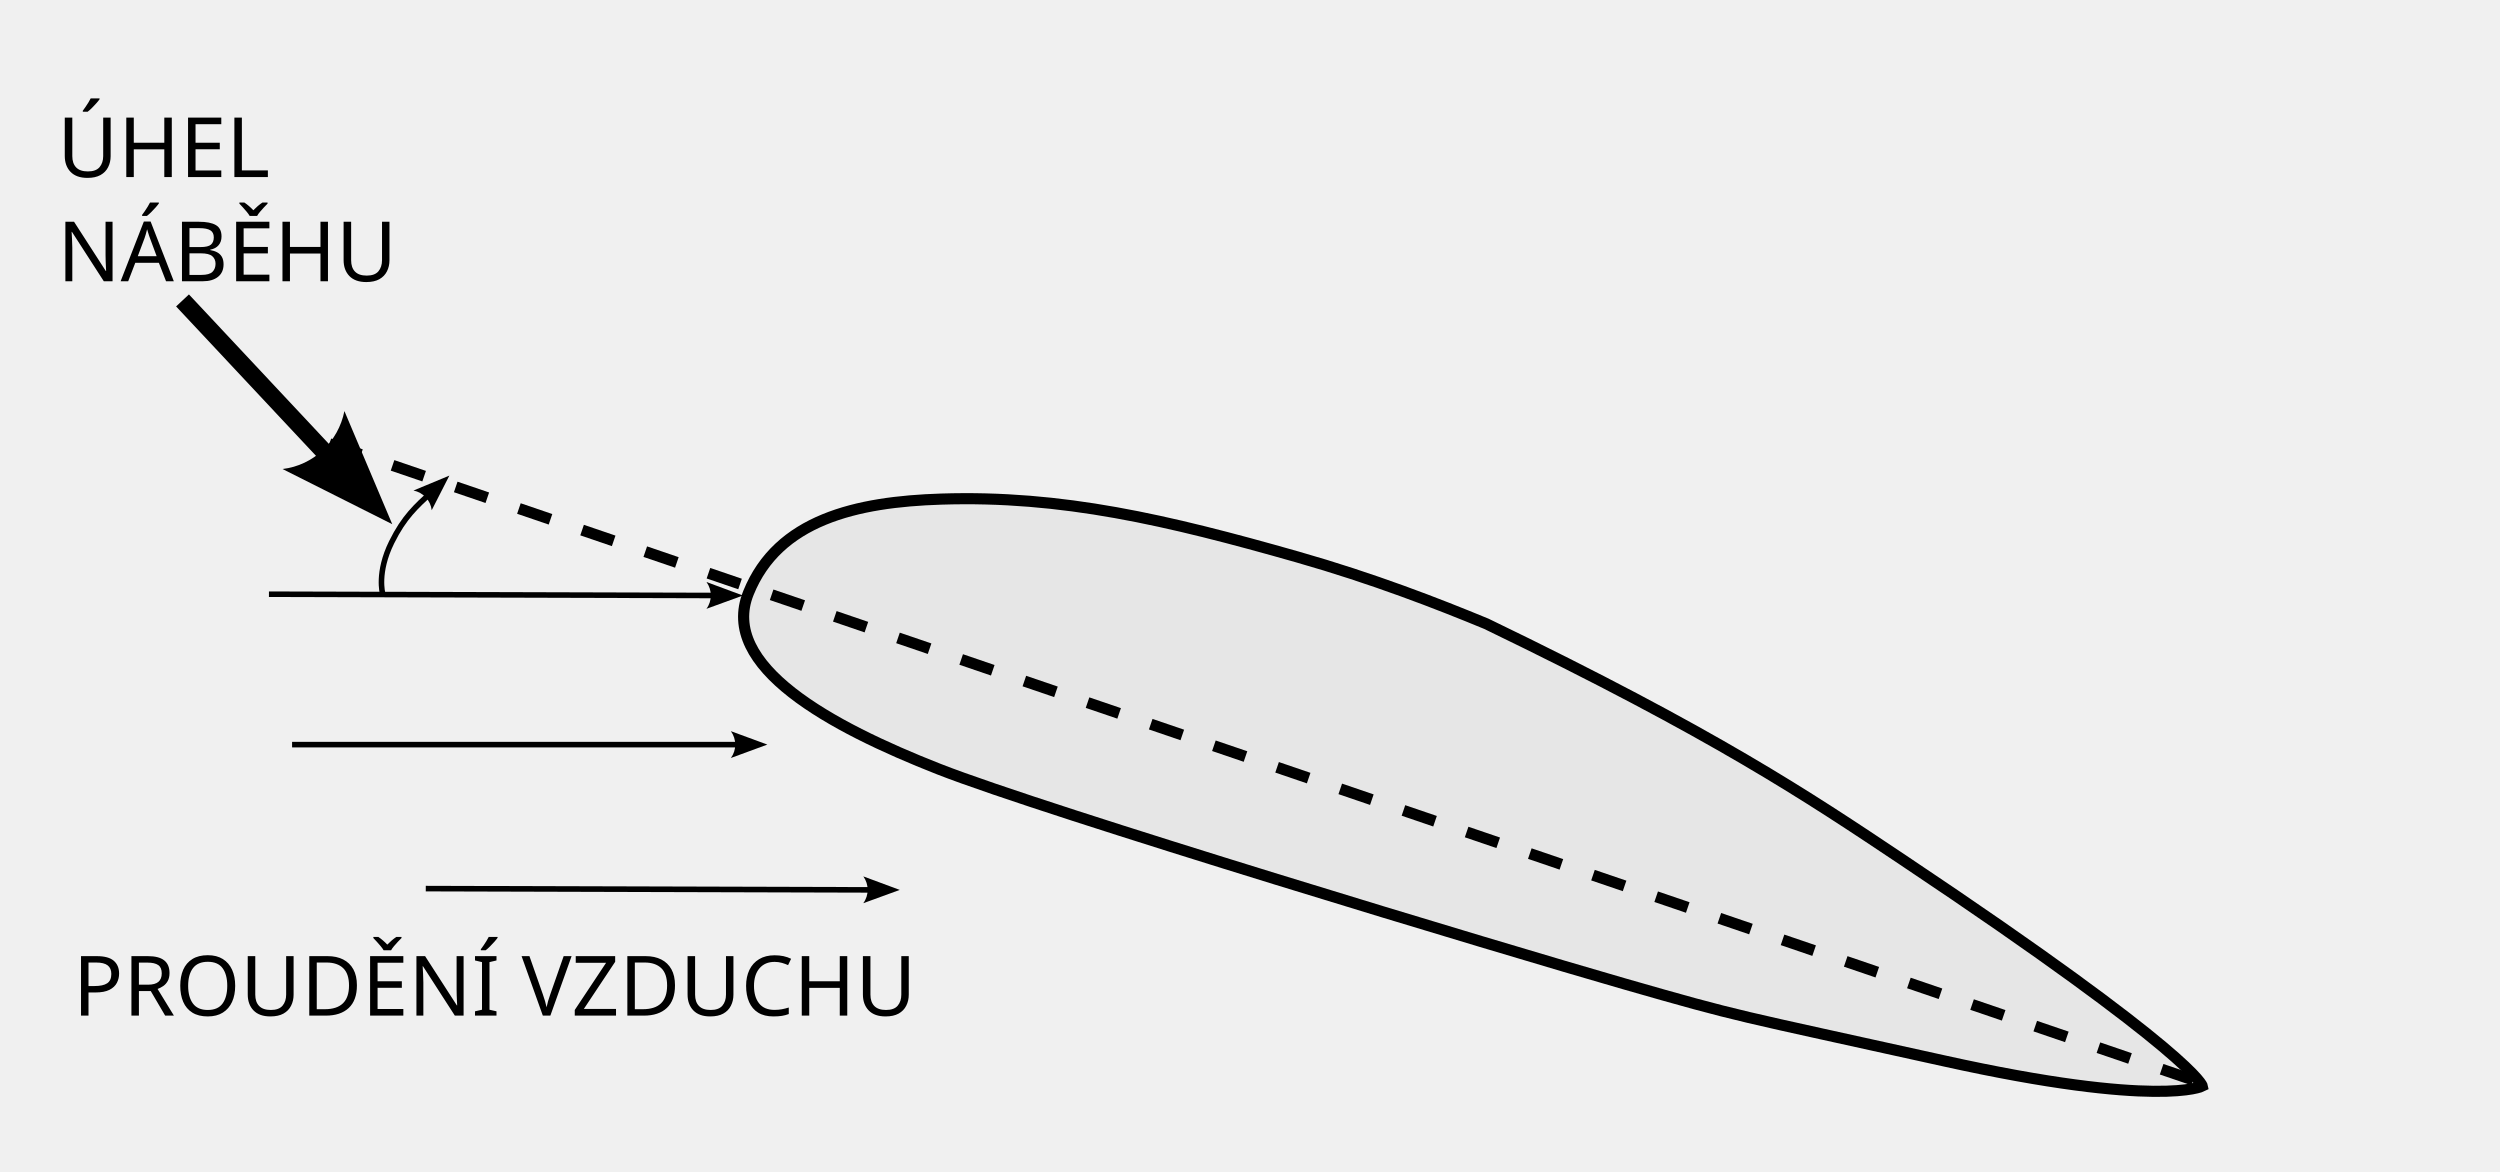
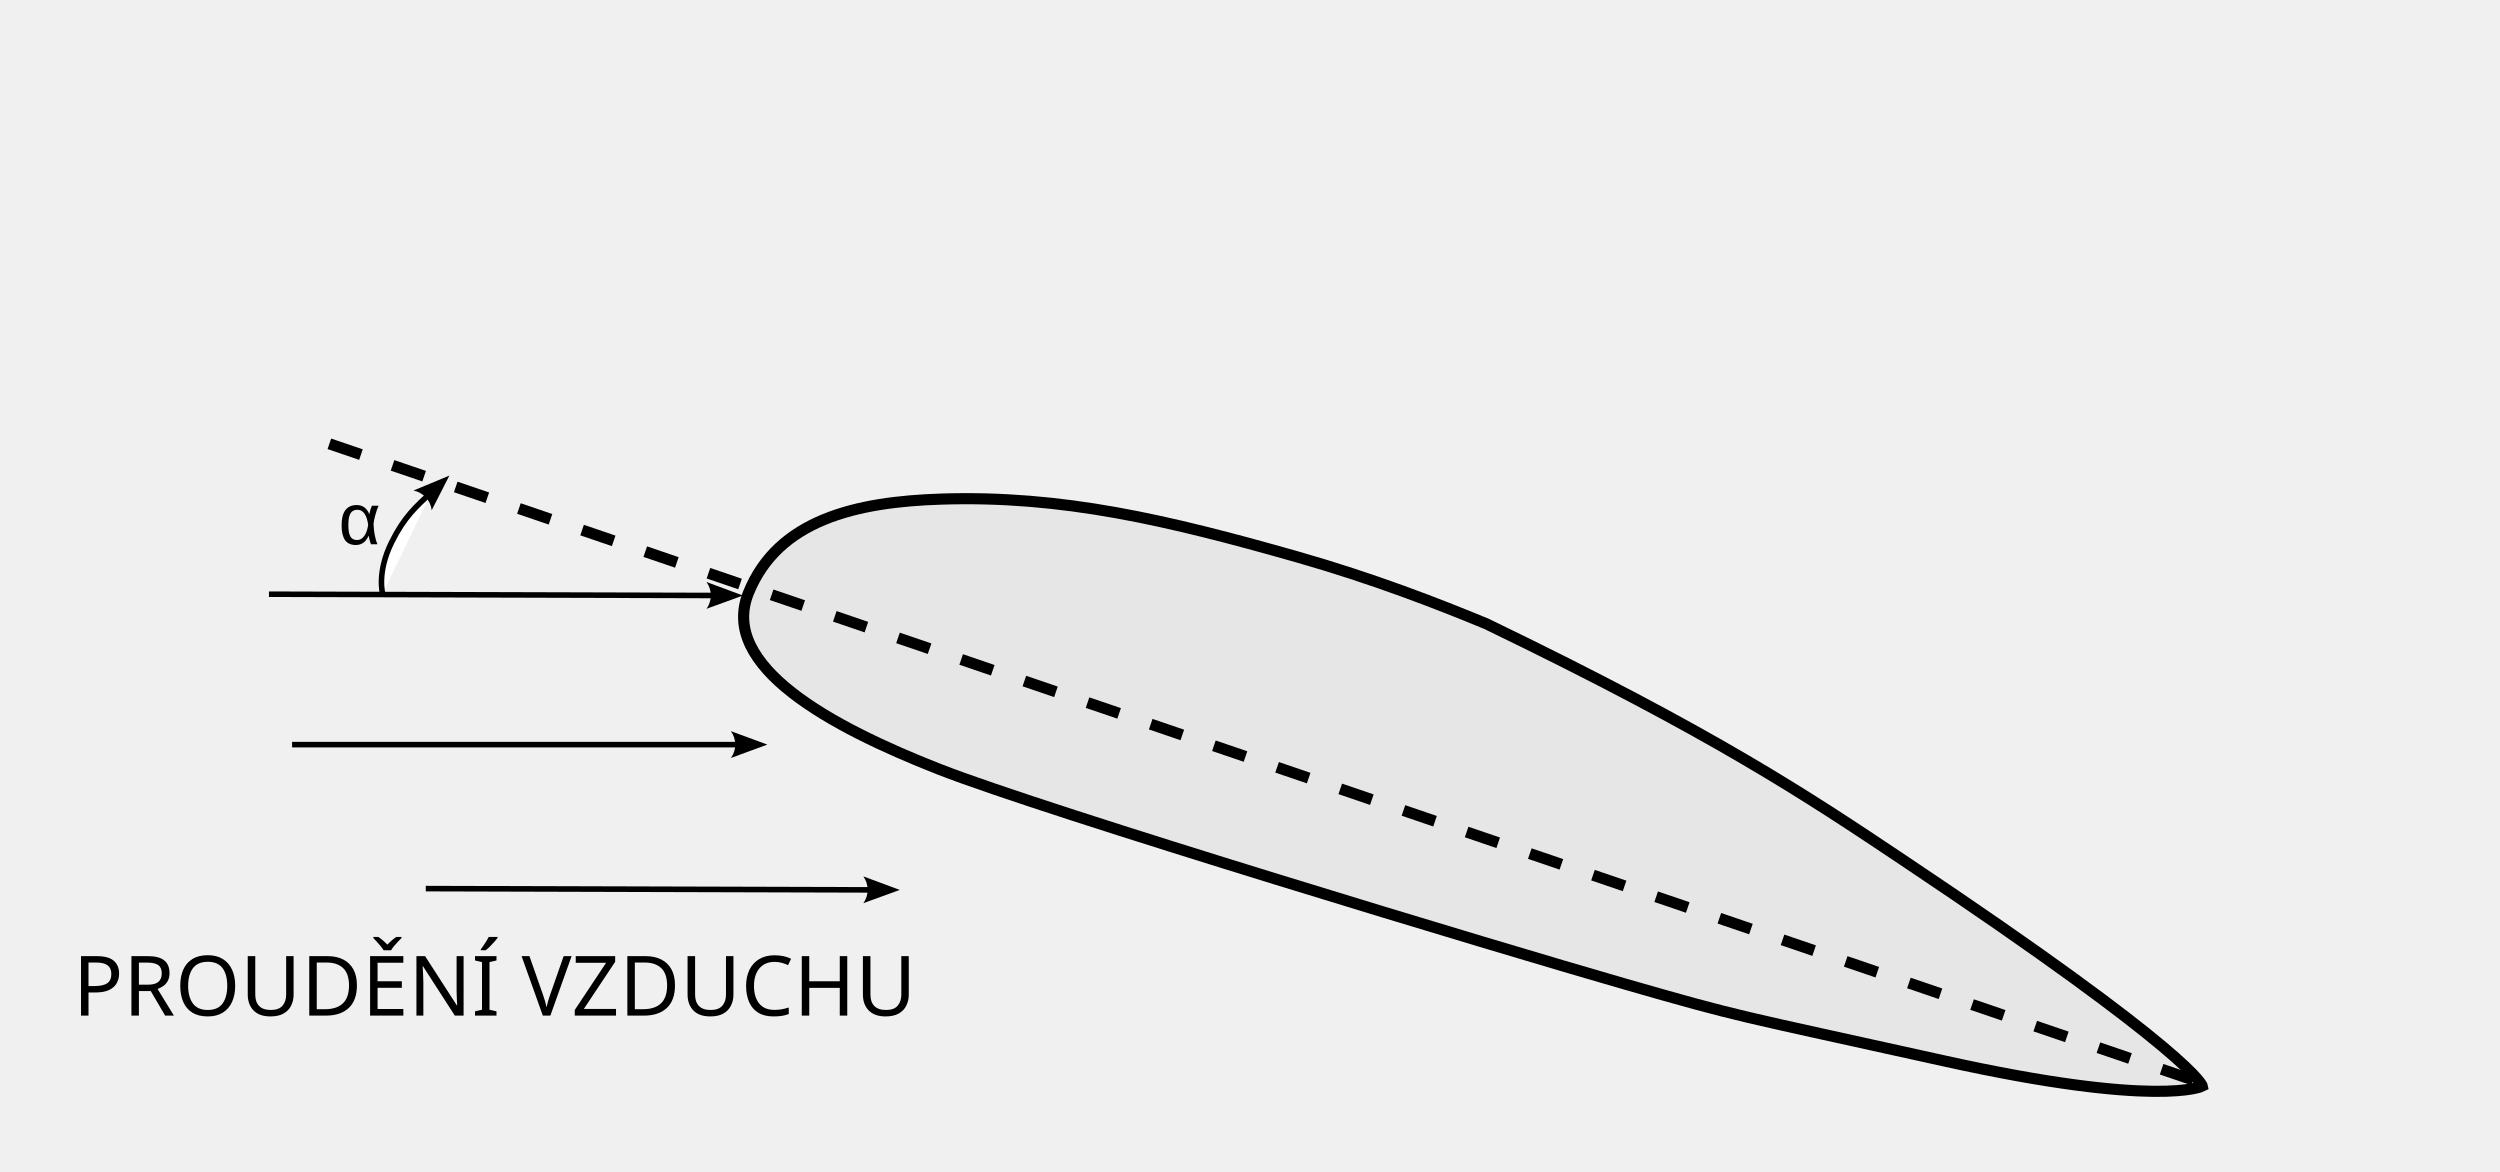
<svg xmlns="http://www.w3.org/2000/svg" version="1.0" width="960" height="450" id="svg1929">
  <defs id="defs1932">
    <marker refX="0" refY="0" orient="auto" style="overflow:visible" id="Arrow2Send">
      <path d="M 8.719,4.034 L -2.207,0.016 L 8.719,-4.002 C 6.973,-1.63 6.983,1.616 8.719,4.034 z " transform="matrix(-0.3,0,0,-0.3,1.5,0)" style="font-size:12px;fill-rule:evenodd;stroke-width:0.625;stroke-linejoin:round" id="path4752" />
    </marker>
    <marker refX="0" refY="0" orient="auto" style="overflow:visible" id="Arrow2Mend">
      <path d="M 8.719,4.034 L -2.207,0.016 L 8.719,-4.002 C 6.973,-1.63 6.983,1.616 8.719,4.034 z " transform="matrix(-0.6,0,0,-0.6,3,0)" style="font-size:12px;fill-rule:evenodd;stroke-width:0.625;stroke-linejoin:round" id="path4758" />
    </marker>
    <marker refX="0" refY="0" orient="auto" style="overflow:visible" id="Arrow1Mend">
      <path d="M 0,0 L 5,-5 L -12.5,0 L 5,5 L 0,0 z " transform="scale(-0.4,-0.4)" style="fill-rule:evenodd;stroke:black;stroke-width:1pt;marker-start:none" id="path4776" />
    </marker>
    <marker refX="0" refY="0" orient="auto" style="overflow:visible" id="Arrow1Send">
      <path d="M 0,0 L 5,-5 L -12.5,0 L 5,5 L 0,0 z " transform="scale(-0.2,-0.2)" style="fill-rule:evenodd;stroke:black;stroke-width:1pt;marker-start:none" id="path4770" />
    </marker>
    <marker refX="0" refY="0" orient="auto" style="overflow:visible" id="Arrow2Mstart">
      <path d="M 8.719,4.034 L -2.207,0.016 L 8.719,-4.002 C 6.973,-1.63 6.983,1.616 8.719,4.034 z " transform="matrix(0.6,0,0,0.6,-3,0)" style="font-size:12px;fill-rule:evenodd;stroke-width:0.625;stroke-linejoin:round" id="path4761" />
    </marker>
    <marker refX="0" refY="0" orient="auto" style="overflow:visible" id="Arrow1Mstart">
      <path d="M 0,0 L 5,-5 L -12.5,0 L 5,5 L 0,0 z " transform="scale(0.4,0.4)" style="fill-rule:evenodd;stroke:black;stroke-width:1pt;marker-start:none" id="path4779" />
    </marker>
    <marker refX="0" refY="0" orient="auto" style="overflow:visible" id="Arrow1Sstart">
      <path d="M 0,0 L 5,-5 L -12.5,0 L 5,5 L 0,0 z " transform="scale(0.2,0.2)" style="fill-rule:evenodd;stroke:black;stroke-width:1pt;marker-start:none" id="path4773" />
    </marker>
    <marker refX="0" refY="0" orient="auto" style="overflow:visible" id="Arrow2Lstart">
      <path d="M 8.719,4.034 L -2.207,0.016 L 8.719,-4.002 C 6.973,-1.63 6.983,1.616 8.719,4.034 z " transform="matrix(1.1,0,0,1.1,-5.5,0)" style="font-size:12px;fill-rule:evenodd;stroke-width:0.625;stroke-linejoin:round" id="path4767" />
    </marker>
    <marker refX="0" refY="0" orient="auto" style="overflow:visible" id="Arrow1Lstart">
      <path d="M 0,0 L 5,-5 L -12.5,0 L 5,5 L 0,0 z " transform="scale(0.8,0.8)" style="fill-rule:evenodd;stroke:black;stroke-width:1pt;marker-start:none" id="path4785" />
    </marker>
  </defs>
  <path d="M 570.753,239.535 C 658.621,281.989 693.97,305.672 730.665,330.192 C 843.371,405.503 845.683,417.073 845.683,417.073 C 845.683,417.073 828.927,425.638 746.489,407.374 C 664.051,389.109 669.975,391.083 623.572,377.755 C 577.17,364.427 401.927,311.607 360.461,295.317 C 318.995,279.027 276.048,255.826 287.402,227.688 C 298.756,199.55 328.851,192.692 361.448,191.652 C 407.851,190.171 448.041,199.587 498.187,213.866 C 527.291,222.153 552.193,231.861 570.753,239.535 z " style="fill:#e6e6e6;fill-opacity:1;fill-rule:evenodd;stroke:black;stroke-width:4.273;stroke-linecap:butt;stroke-linejoin:miter;stroke-miterlimit:4;stroke-dasharray:none;stroke-opacity:1" id="path1938" />
  <path d="M 126.475,170.425 L 845.218,415.766" style="fill:none;fill-rule:evenodd;stroke:black;stroke-width:4.273;stroke-linecap:butt;stroke-linejoin:miter;stroke-miterlimit:4;stroke-dasharray:12.818, 12.818;stroke-dashoffset:0;stroke-opacity:1" id="path1940" />
  <text x="15.899" y="181.609" style="font-size:25.636px;font-style:normal;font-weight:normal;line-height:100%;fill:#000000;fill-opacity:1;stroke:none;font-family:Bitstream Vera Sans" id="text4830" xml:space="preserve" />
  <path d="M 112.159,285.938 L 285.427,285.938" style="fill:none;fill-rule:evenodd;stroke:black;stroke-width:2.136;stroke-linecap:butt;stroke-linejoin:miter;marker-end:url(#Arrow2Mend);stroke-miterlimit:4;stroke-dasharray:none;stroke-opacity:1" id="path6632" />
  <path d="M 163.498,341.226 L 336.273,341.719" style="fill:none;fill-rule:evenodd;stroke:black;stroke-width:2.136px;stroke-linecap:butt;stroke-linejoin:miter;marker-end:url(#Arrow2Mend);stroke-opacity:1" id="path6636" />
  <path d="M 103.273,228.182 L 276.048,228.675" style="fill:none;fill-rule:evenodd;stroke:black;stroke-width:2.136px;stroke-linecap:butt;stroke-linejoin:miter;marker-end:url(#Arrow2Mend);stroke-opacity:1" id="path6638" />
-   <path d="M 146.93,227.912 C 146.93,227.912 144.654,219.864 150.382,208.241 C 155.173,198.521 159.814,194.449 165.792,188.917" style="fill:none;fill-rule:evenodd;stroke:black;stroke-width:2.136px;stroke-linecap:butt;stroke-linejoin:miter;marker-end:url(#Arrow2Mend);stroke-opacity:1" id="path6640" />
-   <path d="m 70.086,115.365 60.537,64.656" style="fill:none;stroke:#000000;stroke-width:6.752px;stroke-linecap:butt;stroke-linejoin:miter;stroke-opacity:1;marker-end:url(#Arrow2Mend)" id="path6642" />
-   <text xml:space="preserve" style="font-size:32px;font-style:normal;font-weight:normal;line-height:125%;letter-spacing:0px;word-spacing:0px;fill:#000000;fill-opacity:1;stroke:none;font-family:Sans" x="22" y="68" id="text3035">
-     <tspan id="tspan3037" x="22" y="68">ÚHEL </tspan>
-     <tspan x="22" y="108" id="tspan3039">NÁBĚHU</tspan>
-   </text>
+   <path d="M 146.93,227.912 C 146.93,227.912 144.654,219.864 150.382,208.241 C 155.173,198.521 159.814,194.449 165.792,188.917" style="fill:#ffffff;fill-rule:evenodd;stroke:#000000;stroke-width:2.136;stroke-linecap:butt;stroke-linejoin:miter;marker-end:url(#Arrow2Mend);stroke-opacity:1;stroke-miterlimit:4;stroke-dasharray:none" id="path6640" />
  <text xml:space="preserve" style="font-size:32px;font-style:normal;font-weight:normal;line-height:125%;letter-spacing:0px;word-spacing:0px;fill:#000000;fill-opacity:1;stroke:none;font-family:Sans" x="28" y="390" id="text3041">
    <tspan id="tspan3043" x="28" y="390">PROUDĚNÍ VZDUCHU</tspan>
  </text>
+   <text xml:space="preserve" style="font-size:28px;font-style:normal;font-weight:normal;line-height:125%;letter-spacing:0px;word-spacing:0px;fill:#000000;fill-opacity:1;stroke:none;font-family:Arial;-inkscape-font-specification:Arial;font-stretch:normal;font-variant:normal" x="130" y="209" id="text3876">
+     <tspan id="tspan3878" x="130" y="209">α</tspan>
+   </text>
</svg>
